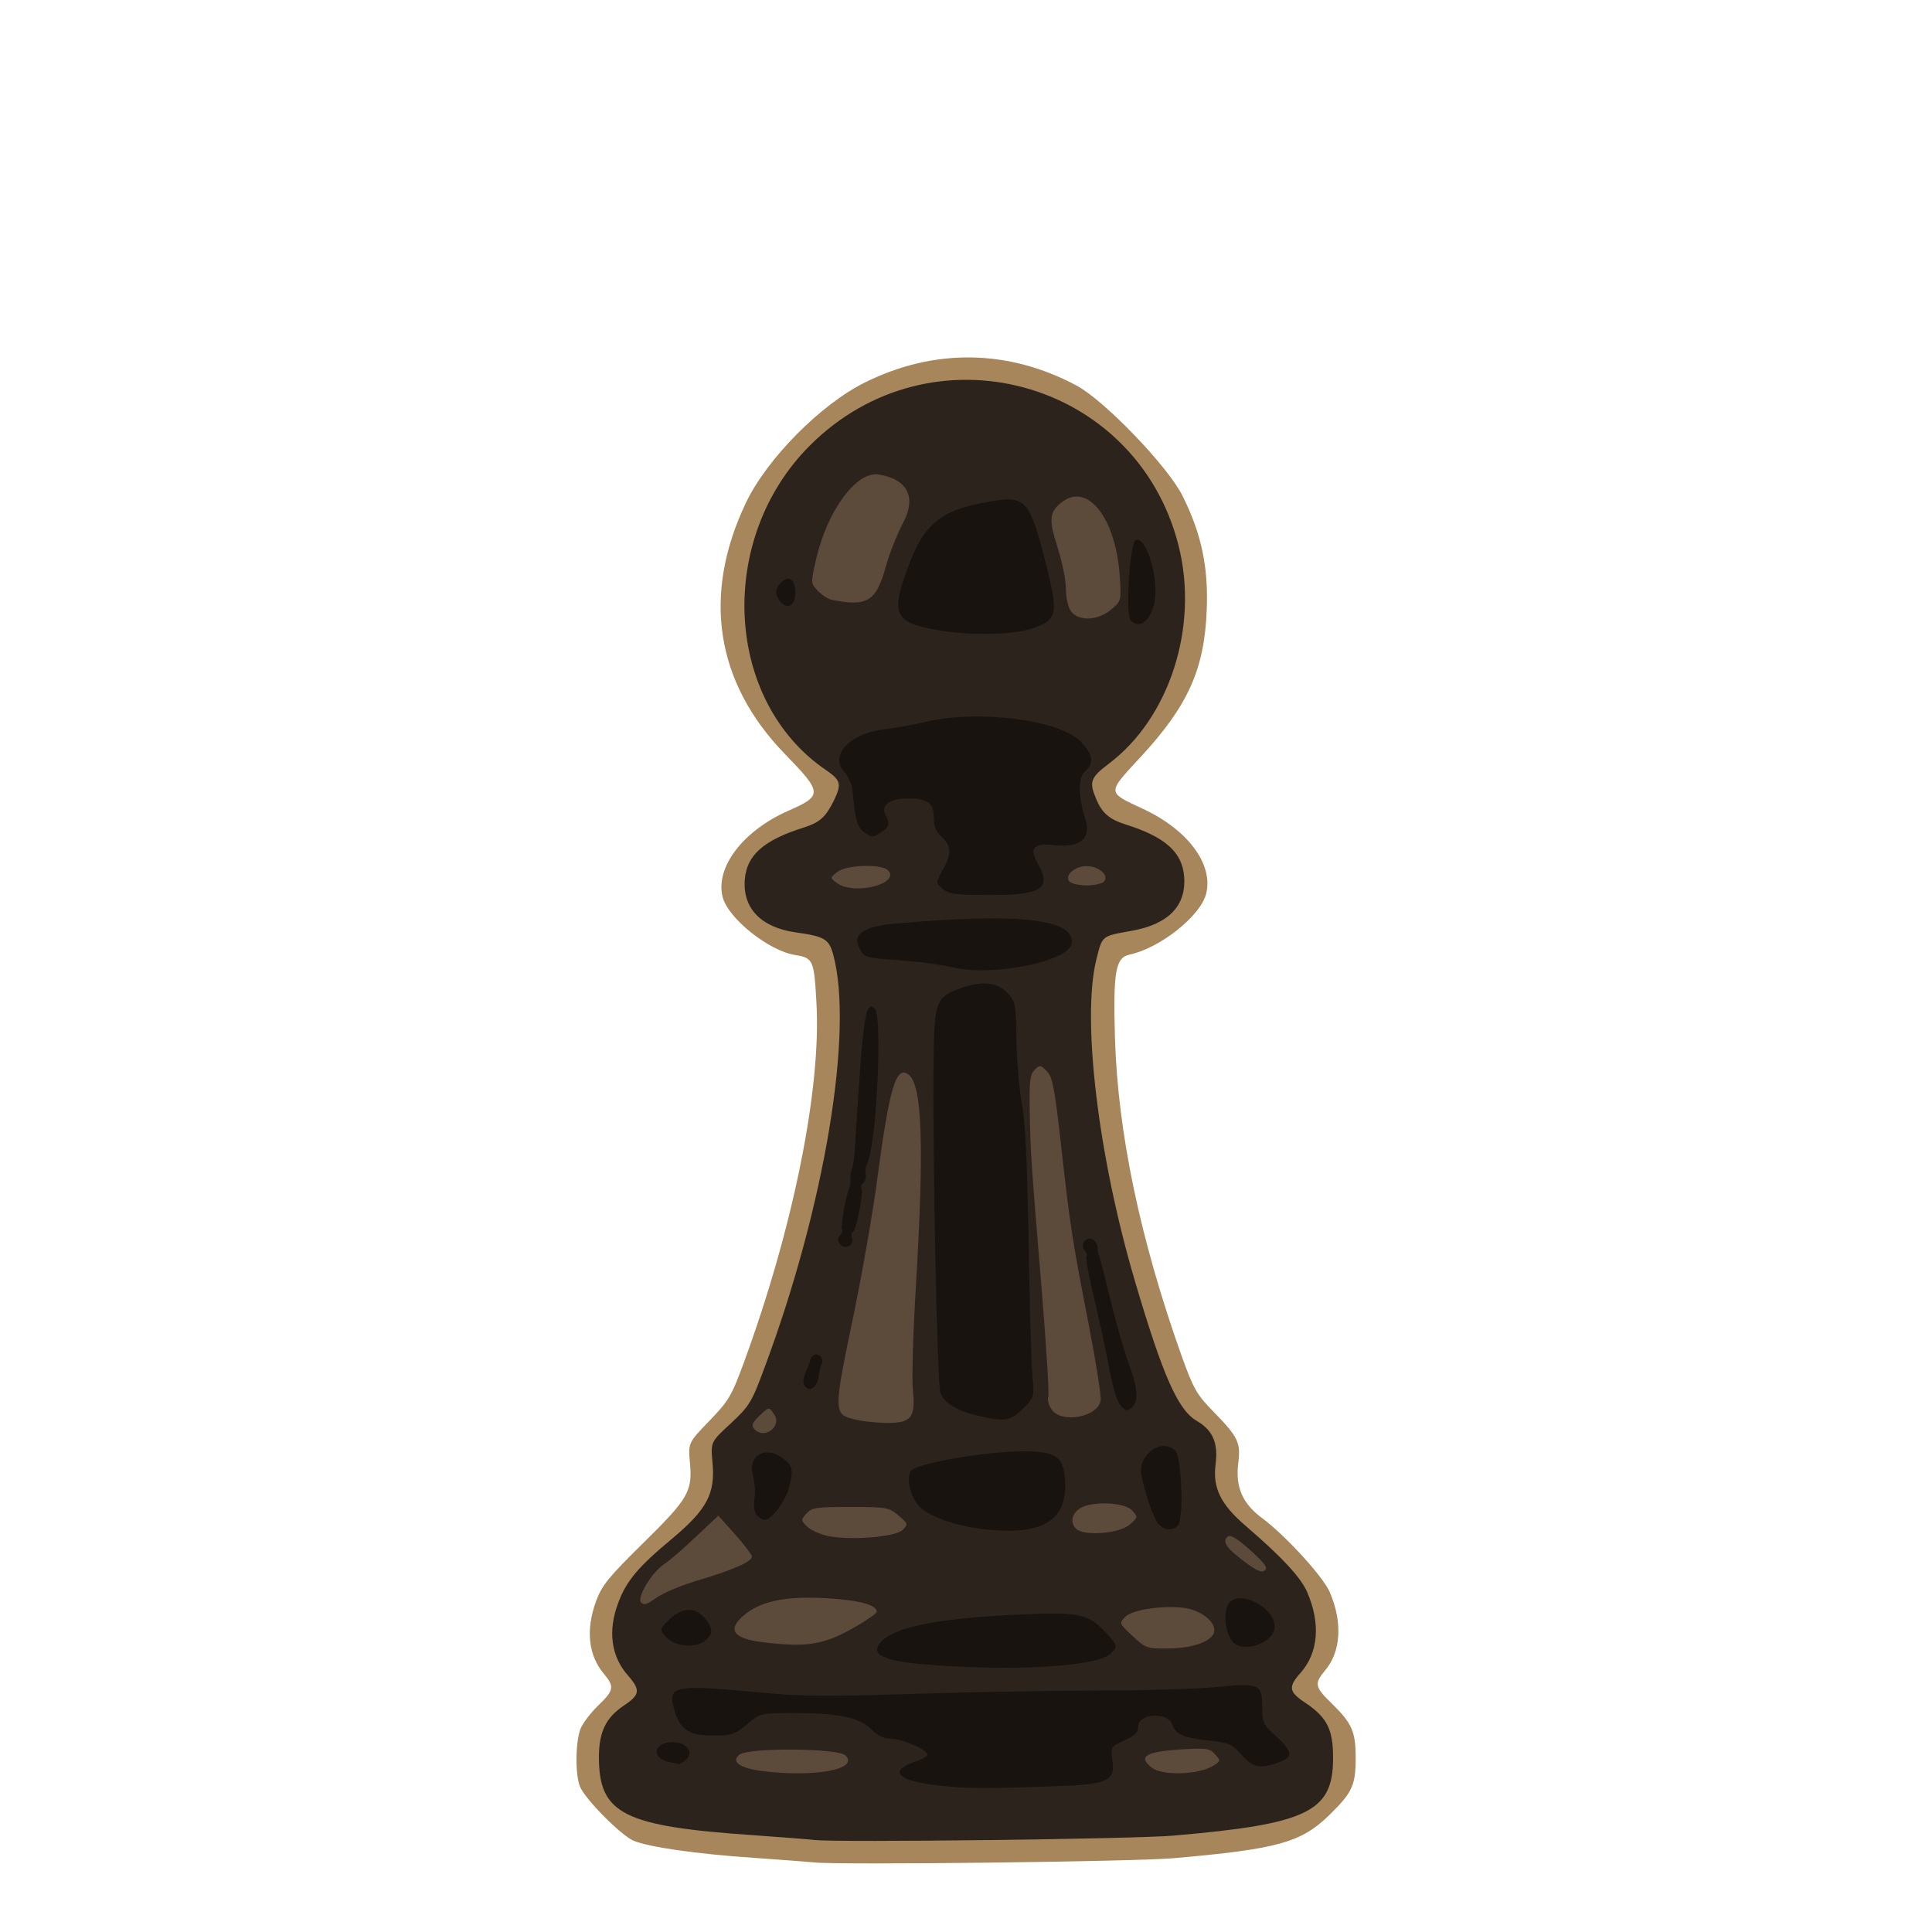
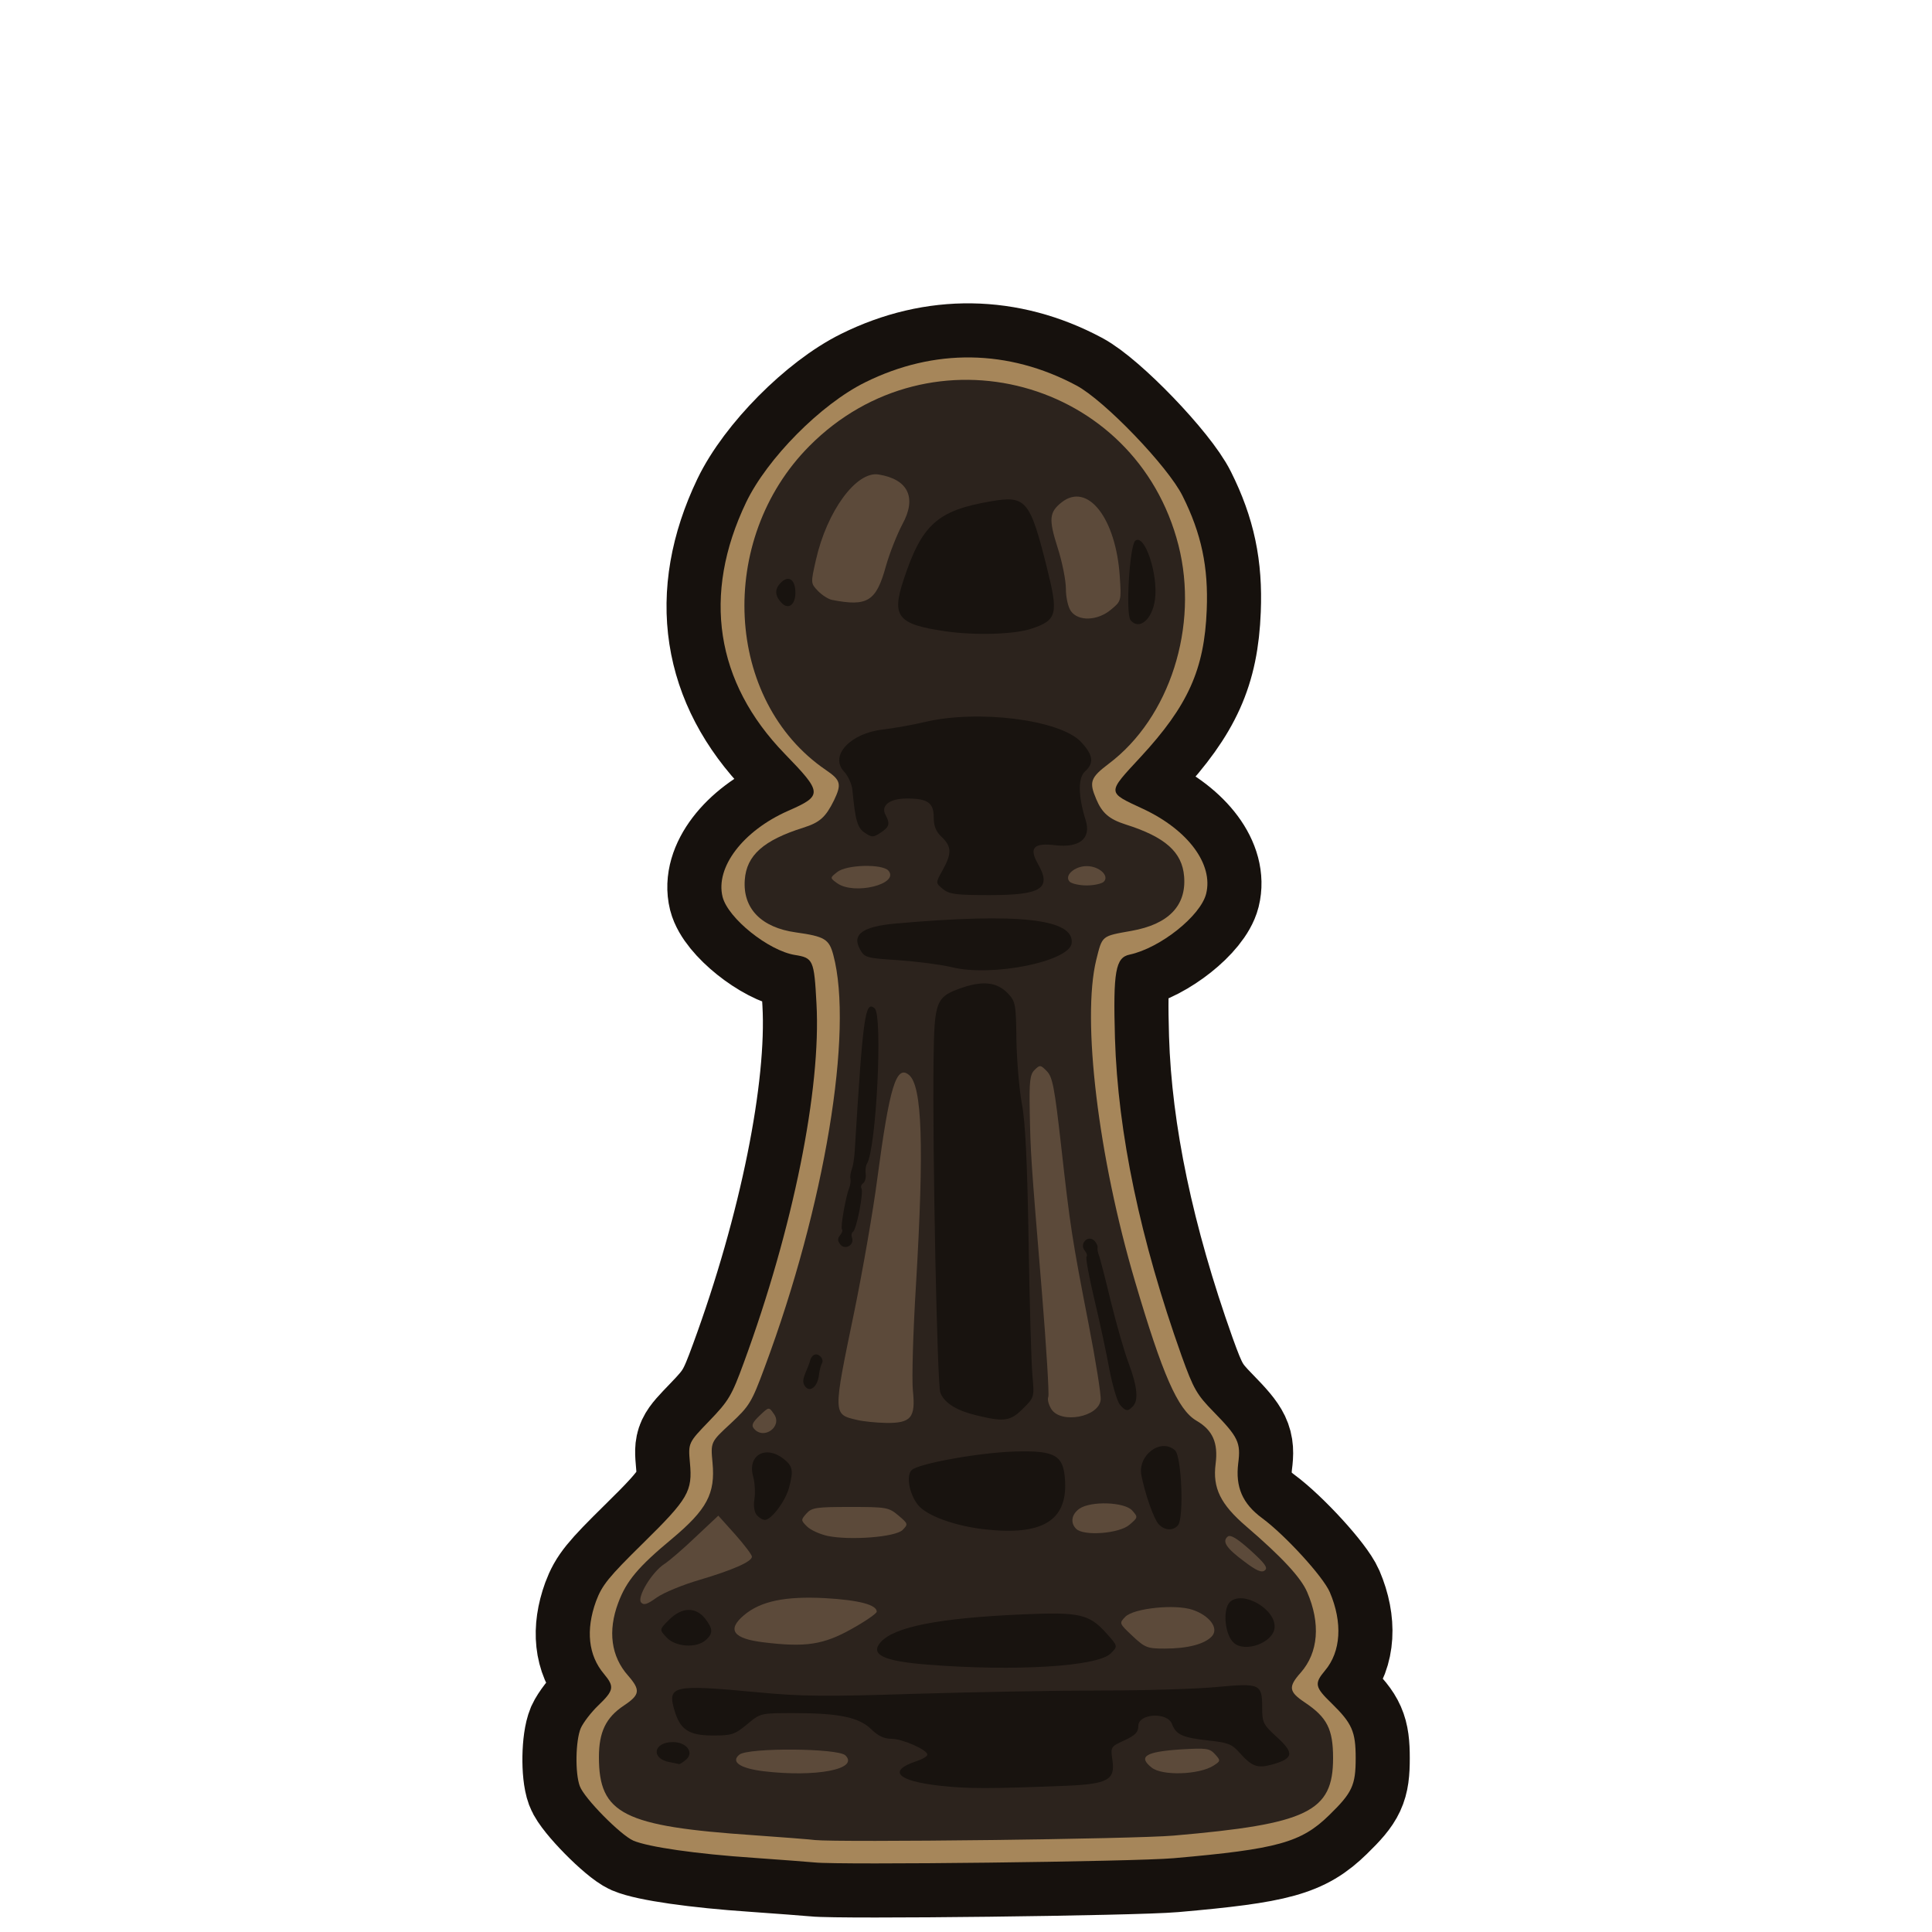
<svg xmlns="http://www.w3.org/2000/svg" viewBox="0 0 100 100">
+   <path fill="#16110d" stroke="#16110d" stroke-width="5.6" stroke-linejoin="round" d="M42.17 96.40C41.85 96.37 40.42 96.26 39.00 96.16C36.03 95.96 33.55 95.60 32.78 95.27C32.12 94.98 30.24 93.08 30.01 92.45C29.76 91.78 29.79 90.09 30.06 89.45C30.19 89.16 30.60 88.62 30.98 88.26C31.78 87.49 31.81 87.30 31.26 86.64C30.45 85.68 30.31 84.37 30.85 82.88C31.16 82.05 31.49 81.64 33.28 79.88C35.63 77.57 35.85 77.19 35.71 75.71C35.62 74.68 35.62 74.68 36.72 73.54C37.72 72.50 37.87 72.25 38.50 70.53C41.05 63.59 42.51 56.36 42.26 51.93C42.14 49.69 42.09 49.58 41.15 49.43C39.78 49.21 37.68 47.53 37.40 46.42C37.02 44.89 38.46 43.00 40.79 41.97C42.59 41.18 42.58 41.04 40.62 39.02C37.03 35.32 36.33 30.78 38.62 26.00C39.71 23.73 42.49 20.92 44.78 19.79C48.35 18.02 52.19 18.07 55.71 19.95C57.15 20.71 60.45 24.14 61.21 25.67C62.19 27.63 62.55 29.36 62.46 31.57C62.34 34.65 61.49 36.53 59.04 39.18C57.28 41.08 57.28 40.99 59.17 41.87C61.50 42.96 62.81 44.74 62.43 46.26C62.14 47.41 60.05 49.07 58.47 49.41C57.74 49.56 57.61 50.28 57.71 53.73C57.86 58.65 59.02 64.17 61.16 70.18C61.78 71.90 61.94 72.18 62.82 73.08C64.09 74.38 64.23 74.67 64.09 75.74C63.94 76.97 64.31 77.83 65.33 78.58C66.52 79.46 68.48 81.60 68.83 82.41C69.50 83.98 69.41 85.49 68.58 86.47C68.02 87.14 68.05 87.32 68.93 88.17C69.98 89.20 70.17 89.62 70.17 91.00C70.17 92.41 69.99 92.79 68.80 93.95C67.35 95.37 66.12 95.71 60.75 96.18C58.71 96.36 43.43 96.54 42.17 96.40Z" />
  <path fill="#a6865a" d="M42.17 96.40C41.85 96.37 40.42 96.26 39.00 96.16C36.03 95.96 33.55 95.60 32.78 95.27C32.12 94.98 30.24 93.08 30.01 92.45C29.76 91.78 29.79 90.09 30.06 89.45C30.19 89.16 30.60 88.62 30.98 88.26C31.78 87.49 31.81 87.30 31.26 86.64C30.45 85.68 30.31 84.37 30.85 82.88C31.16 82.05 31.49 81.64 33.28 79.88C35.63 77.57 35.85 77.19 35.71 75.71C35.62 74.68 35.62 74.68 36.72 73.54C37.72 72.50 37.87 72.25 38.50 70.53C41.05 63.59 42.51 56.36 42.26 51.93C42.14 49.69 42.09 49.58 41.15 49.43C39.78 49.21 37.68 47.53 37.40 46.42C37.02 44.89 38.46 43.00 40.79 41.97C42.59 41.18 42.58 41.04 40.62 39.02C37.03 35.32 36.33 30.78 38.62 26.00C39.71 23.73 42.49 20.92 44.78 19.79C48.35 18.02 52.19 18.07 55.71 19.95C57.15 20.71 60.45 24.14 61.21 25.67C62.19 27.63 62.55 29.36 62.46 31.57C62.34 34.65 61.49 36.53 59.04 39.18C57.28 41.08 57.28 40.99 59.17 41.87C61.50 42.96 62.81 44.74 62.43 46.26C62.14 47.41 60.05 49.07 58.47 49.41C57.74 49.56 57.61 50.28 57.71 53.73C57.86 58.65 59.02 64.17 61.16 70.18C61.78 71.90 61.94 72.18 62.82 73.08C64.09 74.38 64.23 74.67 64.09 75.74C63.94 76.97 64.31 77.83 65.33 78.58C66.52 79.46 68.48 81.60 68.83 82.41C69.50 83.98 69.41 85.49 68.58 86.47C68.02 87.14 68.05 87.32 68.93 88.17C69.98 89.20 70.17 89.62 70.17 91.00C70.17 92.41 69.99 92.79 68.80 93.95C67.35 95.37 66.12 95.71 60.75 96.18C58.71 96.36 43.43 96.54 42.17 96.40Z" />
  <path fill="#2c231d" d="M42.17 95.24C41.85 95.20 40.42 95.09 39.00 94.99C32.27 94.53 31.00 93.89 31.00 90.95C31.00 89.65 31.36 88.90 32.29 88.28C33.13 87.72 33.16 87.48 32.51 86.73C31.63 85.74 31.45 84.42 32.00 82.96C32.42 81.83 33.03 81.10 34.79 79.64C36.59 78.13 37.03 77.31 36.88 75.71C36.78 74.64 36.78 74.64 37.82 73.68C38.79 72.77 38.90 72.61 39.59 70.74C42.69 62.42 44.19 53.38 43.13 49.42C42.91 48.61 42.69 48.47 41.19 48.26C39.40 48.01 38.44 47.02 38.55 45.54C38.64 44.27 39.52 43.49 41.58 42.84C42.44 42.57 42.74 42.29 43.17 41.42C43.57 40.58 43.52 40.38 42.74 39.85C37.50 36.27 37.08 27.93 41.89 23.09C48.18 16.75 58.81 19.62 61.00 28.23C62.06 32.42 60.55 37.15 57.39 39.53C56.44 40.25 56.36 40.47 56.74 41.36C57.04 42.08 57.41 42.40 58.25 42.67C60.31 43.32 61.19 44.10 61.29 45.37C61.41 46.88 60.48 47.84 58.57 48.18C57.00 48.46 57.06 48.41 56.74 49.69C55.99 52.77 56.84 59.87 58.75 66.33C60.17 71.15 60.96 72.96 61.92 73.53C62.77 74.02 63.06 74.68 62.92 75.77C62.76 77.02 63.17 77.86 64.51 79.01C66.36 80.60 67.34 81.66 67.66 82.41C68.36 84.03 68.24 85.53 67.33 86.57C66.67 87.31 66.70 87.56 67.54 88.12C68.69 88.89 69.00 89.50 69.00 91.00C69.00 93.78 67.69 94.41 60.75 95.01C58.71 95.19 43.43 95.37 42.17 95.24Z" />
  <path fill="#18130f" d="M48.65 92.43C46.43 92.18 45.93 91.66 47.43 91.16C47.74 91.06 48.00 90.91 48.00 90.82C48.00 90.57 46.71 90.00 46.14 90.00C45.77 90.00 45.44 89.85 45.09 89.50C44.45 88.88 43.41 88.67 41.08 88.67C39.36 88.67 39.36 88.67 38.67 89.25C38.03 89.78 37.87 89.83 36.92 89.83C35.66 89.83 35.21 89.54 34.91 88.53C34.53 87.24 34.84 87.18 39.19 87.59C41.48 87.81 42.74 87.82 47.40 87.67C50.44 87.58 54.75 87.50 57.00 87.50C59.25 87.50 61.93 87.42 62.97 87.32C65.22 87.11 65.33 87.16 65.33 88.38C65.33 89.17 65.38 89.26 66.11 89.93C67.01 90.75 66.95 91.03 65.81 91.34C65.07 91.54 64.79 91.43 64.14 90.70C63.77 90.28 63.54 90.19 62.56 90.09C61.21 89.94 60.87 89.79 60.66 89.23C60.42 88.60 58.92 88.69 58.92 89.33C58.92 89.66 58.76 89.82 58.20 90.08C57.48 90.41 57.48 90.42 57.58 91.12C57.73 92.12 57.33 92.34 55.21 92.43C51.17 92.59 50.15 92.59 48.65 92.43ZM34.67 91.21C33.67 91.03 33.81 90.17 34.83 90.17C35.52 90.17 35.93 90.69 35.53 91.06C35.36 91.21 35.19 91.32 35.15 91.31C35.11 91.30 34.90 91.25 34.67 91.21ZM48.00 86.16C45.72 85.98 45.01 85.64 45.59 84.99C46.31 84.20 48.59 83.75 52.92 83.56C55.87 83.43 56.37 83.54 57.26 84.53C57.87 85.21 57.87 85.21 57.48 85.59C56.79 86.26 52.53 86.52 48.00 86.16ZM63.87 85.04C63.39 84.63 63.27 83.28 63.67 82.91C64.35 82.30 66.08 83.32 65.97 84.27C65.88 85.03 64.45 85.55 63.87 85.04ZM34.51 84.76C34.12 84.35 34.12 84.35 34.63 83.84C35.29 83.18 36.00 83.16 36.49 83.77C36.91 84.31 36.92 84.54 36.53 84.89C36.05 85.32 34.97 85.25 34.51 84.76ZM50.99 79.16C49.43 78.99 47.95 78.45 47.51 77.89C47.06 77.32 46.89 76.37 47.19 76.09C47.54 75.75 50.73 75.18 52.53 75.13C54.64 75.07 55.06 75.32 55.13 76.68C55.23 78.71 53.94 79.49 50.99 79.16ZM59.96 78.88C59.71 78.58 59.28 77.37 59.08 76.37C58.87 75.32 60.09 74.41 60.82 75.07C61.16 75.38 61.29 78.57 60.97 78.95C60.72 79.25 60.26 79.22 59.96 78.88ZM39.17 78.42C39.04 78.26 38.99 77.94 39.05 77.59C39.10 77.27 39.07 76.74 38.98 76.41C38.68 75.32 39.63 74.78 40.56 75.51C41.04 75.89 41.08 76.11 40.83 77.04C40.63 77.73 39.92 78.67 39.59 78.67C39.47 78.67 39.28 78.55 39.17 78.42ZM50.55 73.26C49.50 73.01 48.87 72.61 48.67 72.08C48.51 71.66 48.26 59.55 48.32 54.92C48.36 51.78 48.43 51.59 49.84 51.11C50.93 50.75 51.63 50.85 52.18 51.43C52.56 51.83 52.59 52.00 52.61 53.84C52.63 54.93 52.76 56.41 52.89 57.12C53.07 58.05 53.17 60.07 53.24 64.25C53.29 67.46 53.38 70.59 53.44 71.21C53.54 72.32 53.53 72.33 52.95 72.91C52.30 73.56 51.98 73.61 50.55 73.26ZM57.97 72.71C57.83 72.55 57.59 71.74 57.43 70.92C57.28 70.09 56.93 68.45 56.65 67.28C56.37 66.10 56.18 65.09 56.24 65.04C56.29 64.99 56.25 64.85 56.14 64.72C55.87 64.40 56.28 63.92 56.61 64.19C56.73 64.29 56.82 64.46 56.81 64.56C56.79 64.67 56.83 64.86 56.89 65.00C56.94 65.14 57.22 66.21 57.50 67.38C57.79 68.55 58.20 70.00 58.43 70.59C58.87 71.78 58.94 72.49 58.63 72.80C58.37 73.07 58.26 73.05 57.97 72.71ZM41.69 71.78C41.54 71.60 41.54 71.43 41.69 71.06C41.80 70.80 41.90 70.55 41.91 70.50C41.98 70.15 42.21 70.00 42.43 70.18C42.56 70.28 42.61 70.45 42.55 70.55C42.49 70.65 42.42 70.92 42.39 71.15C42.33 71.75 41.95 72.09 41.69 71.78ZM43.50 64.42C43.35 64.23 43.34 64.11 43.48 63.94C43.58 63.82 43.63 63.68 43.58 63.63C43.49 63.55 43.77 61.96 43.95 61.50C44.01 61.36 44.04 61.15 44.02 61.02C43.99 60.90 44.03 60.68 44.09 60.52C44.15 60.37 44.22 59.95 44.24 59.58C44.67 52.55 44.78 51.77 45.27 52.19C45.70 52.54 45.36 59.46 44.87 60.24C44.81 60.34 44.78 60.58 44.81 60.78C44.83 60.97 44.77 61.18 44.67 61.25C44.58 61.31 44.54 61.43 44.59 61.51C44.71 61.71 44.33 63.65 44.15 63.76C44.08 63.81 44.05 63.94 44.10 64.06C44.24 64.43 43.75 64.72 43.50 64.42ZM49.26 50.06C48.72 49.93 47.48 49.77 46.52 49.70C44.83 49.59 44.75 49.57 44.51 49.13C44.08 48.36 44.66 47.95 46.38 47.80C52.74 47.24 55.61 47.56 55.47 48.82C55.35 49.77 51.33 50.58 49.26 50.06ZM48.81 46.02C48.42 45.70 48.42 45.70 48.79 45.04C49.27 44.18 49.26 43.82 48.75 43.33C48.45 43.05 48.33 42.77 48.33 42.31C48.33 41.55 48.02 41.33 46.94 41.33C46.05 41.33 45.58 41.69 45.83 42.17C46.08 42.64 46.04 42.80 45.58 43.10C45.20 43.35 45.13 43.35 44.77 43.11C44.38 42.86 44.27 42.47 44.12 40.88C44.09 40.59 43.90 40.16 43.69 39.94C42.92 39.12 44.01 37.95 45.70 37.76C46.28 37.69 47.24 37.52 47.83 37.38C50.60 36.71 54.89 37.25 55.96 38.41C56.59 39.09 56.64 39.49 56.16 39.93C55.79 40.26 55.80 41.21 56.20 42.47C56.48 43.40 55.88 43.89 54.63 43.75C53.50 43.61 53.25 43.88 53.72 44.71C54.45 45.98 53.92 46.33 51.23 46.33C49.49 46.33 49.15 46.29 48.81 46.02ZM48.90 32.67C46.46 32.31 46.14 31.91 46.77 30.01C47.71 27.15 48.52 26.42 51.28 25.95C53.10 25.63 53.31 25.88 54.18 29.35C54.79 31.78 54.72 32.09 53.42 32.53C52.53 32.84 50.47 32.90 48.90 32.67ZM58.52 32.10C58.25 31.79 58.47 28.23 58.76 27.99C59.24 27.59 59.96 29.73 59.78 31.04C59.64 32.07 58.96 32.64 58.52 32.10ZM40.44 31.19C40.08 30.80 40.09 30.45 40.47 30.11C40.85 29.77 41.17 30.03 41.17 30.68C41.17 31.32 40.79 31.58 40.44 31.19Z" />
  <path fill="#5c4a3a" d="M39.53 91.68C38.30 91.53 37.81 91.19 38.27 90.82C38.72 90.45 43.39 90.48 43.76 90.86C44.48 91.57 42.24 92.00 39.53 91.68ZM59.61 91.49C58.89 90.92 59.29 90.67 61.10 90.55C62.45 90.47 62.61 90.49 62.89 90.80C63.19 91.13 63.18 91.15 62.81 91.39C62.07 91.86 60.16 91.93 59.61 91.49ZM58.62 84.68C57.92 84.02 57.92 84.02 58.25 83.68C58.69 83.24 60.81 83.02 61.72 83.32C62.61 83.62 63.10 84.28 62.73 84.69C62.36 85.10 61.47 85.33 60.29 85.33C59.39 85.33 59.27 85.29 58.62 84.68ZM39.55 85.01C37.94 84.82 37.61 84.36 38.51 83.60C39.38 82.87 40.65 82.61 42.72 82.72C44.45 82.82 45.38 83.06 45.38 83.42C45.38 83.51 44.79 83.92 44.07 84.32C42.62 85.13 41.70 85.27 39.55 85.01ZM33.18 82.94C32.96 82.67 33.74 81.37 34.39 80.95C34.64 80.79 35.37 80.16 36.01 79.55L37.18 78.45L38.05 79.42C38.53 79.96 38.92 80.48 38.92 80.57C38.92 80.83 37.94 81.26 36.19 81.78C35.33 82.03 34.34 82.44 33.99 82.69C33.49 83.05 33.32 83.10 33.18 82.94ZM64.40 80.82C63.47 80.13 63.24 79.78 63.55 79.53C63.69 79.42 64.04 79.63 64.72 80.24C65.47 80.92 65.64 81.15 65.47 81.28C65.31 81.42 65.03 81.30 64.40 80.82ZM42.84 79.50C42.43 79.41 41.95 79.19 41.77 79.01C41.45 78.69 41.45 78.67 41.74 78.34C42.02 78.03 42.25 78.00 44.01 78.00C45.89 78.00 46.00 78.02 46.50 78.44C47.01 78.87 47.01 78.89 46.72 79.19C46.35 79.56 44.01 79.74 42.84 79.50ZM55.70 79.13C55.39 78.82 55.46 78.38 55.87 78.09C56.46 77.68 58.20 77.74 58.60 78.18C58.91 78.53 58.91 78.54 58.45 78.93C57.92 79.38 56.08 79.52 55.70 79.13ZM39.02 73.94C38.88 73.78 38.95 73.62 39.32 73.27C39.80 72.81 39.80 72.81 40.06 73.19C40.52 73.83 39.53 74.56 39.02 73.94ZM44.38 73.50C43.10 73.20 43.10 73.28 44.23 67.83C44.65 65.77 45.19 62.70 45.41 61.00C46.04 56.26 46.39 55.09 47.05 55.64C47.73 56.21 47.84 59.28 47.41 66.52C47.26 68.94 47.19 71.39 47.25 71.97C47.40 73.38 47.16 73.67 45.85 73.65C45.34 73.64 44.67 73.57 44.38 73.50ZM54.42 72.94C54.28 72.72 54.20 72.43 54.26 72.30C54.31 72.16 54.16 69.73 53.93 66.90C53.34 59.78 53.34 59.65 53.30 57.54C53.27 55.97 53.31 55.61 53.55 55.38C53.82 55.11 53.86 55.11 54.18 55.44C54.48 55.74 54.58 56.27 54.92 59.27C55.39 63.48 55.49 64.13 56.35 68.55C56.72 70.46 57.00 72.22 56.97 72.46C56.87 73.35 54.92 73.71 54.42 72.94ZM43.34 45.72C42.95 45.44 42.95 45.44 43.33 45.14C43.80 44.75 45.68 44.70 45.99 45.07C46.56 45.76 44.22 46.34 43.34 45.72ZM55.37 45.64C55.06 45.33 55.61 44.83 56.25 44.83C56.89 44.83 57.44 45.33 57.13 45.64C57.02 45.74 56.63 45.83 56.25 45.83C55.87 45.83 55.48 45.74 55.37 45.64ZM55.43 31.63C55.28 31.42 55.17 30.91 55.17 30.47C55.17 30.04 54.98 29.08 54.74 28.34C54.27 26.86 54.31 26.51 54.95 26.00C56.30 24.94 57.76 26.82 57.96 29.84C58.04 31.10 58.04 31.11 57.51 31.55C56.81 32.14 55.81 32.17 55.43 31.63ZM43.06 31.05C42.87 31.01 42.54 30.80 42.33 30.58C41.96 30.19 41.96 30.18 42.23 28.99C42.80 26.45 44.33 24.37 45.48 24.56C47.01 24.81 47.46 25.76 46.71 27.13C46.43 27.66 46.04 28.64 45.85 29.32C45.35 31.13 44.90 31.41 43.06 31.05Z" />
</svg>
